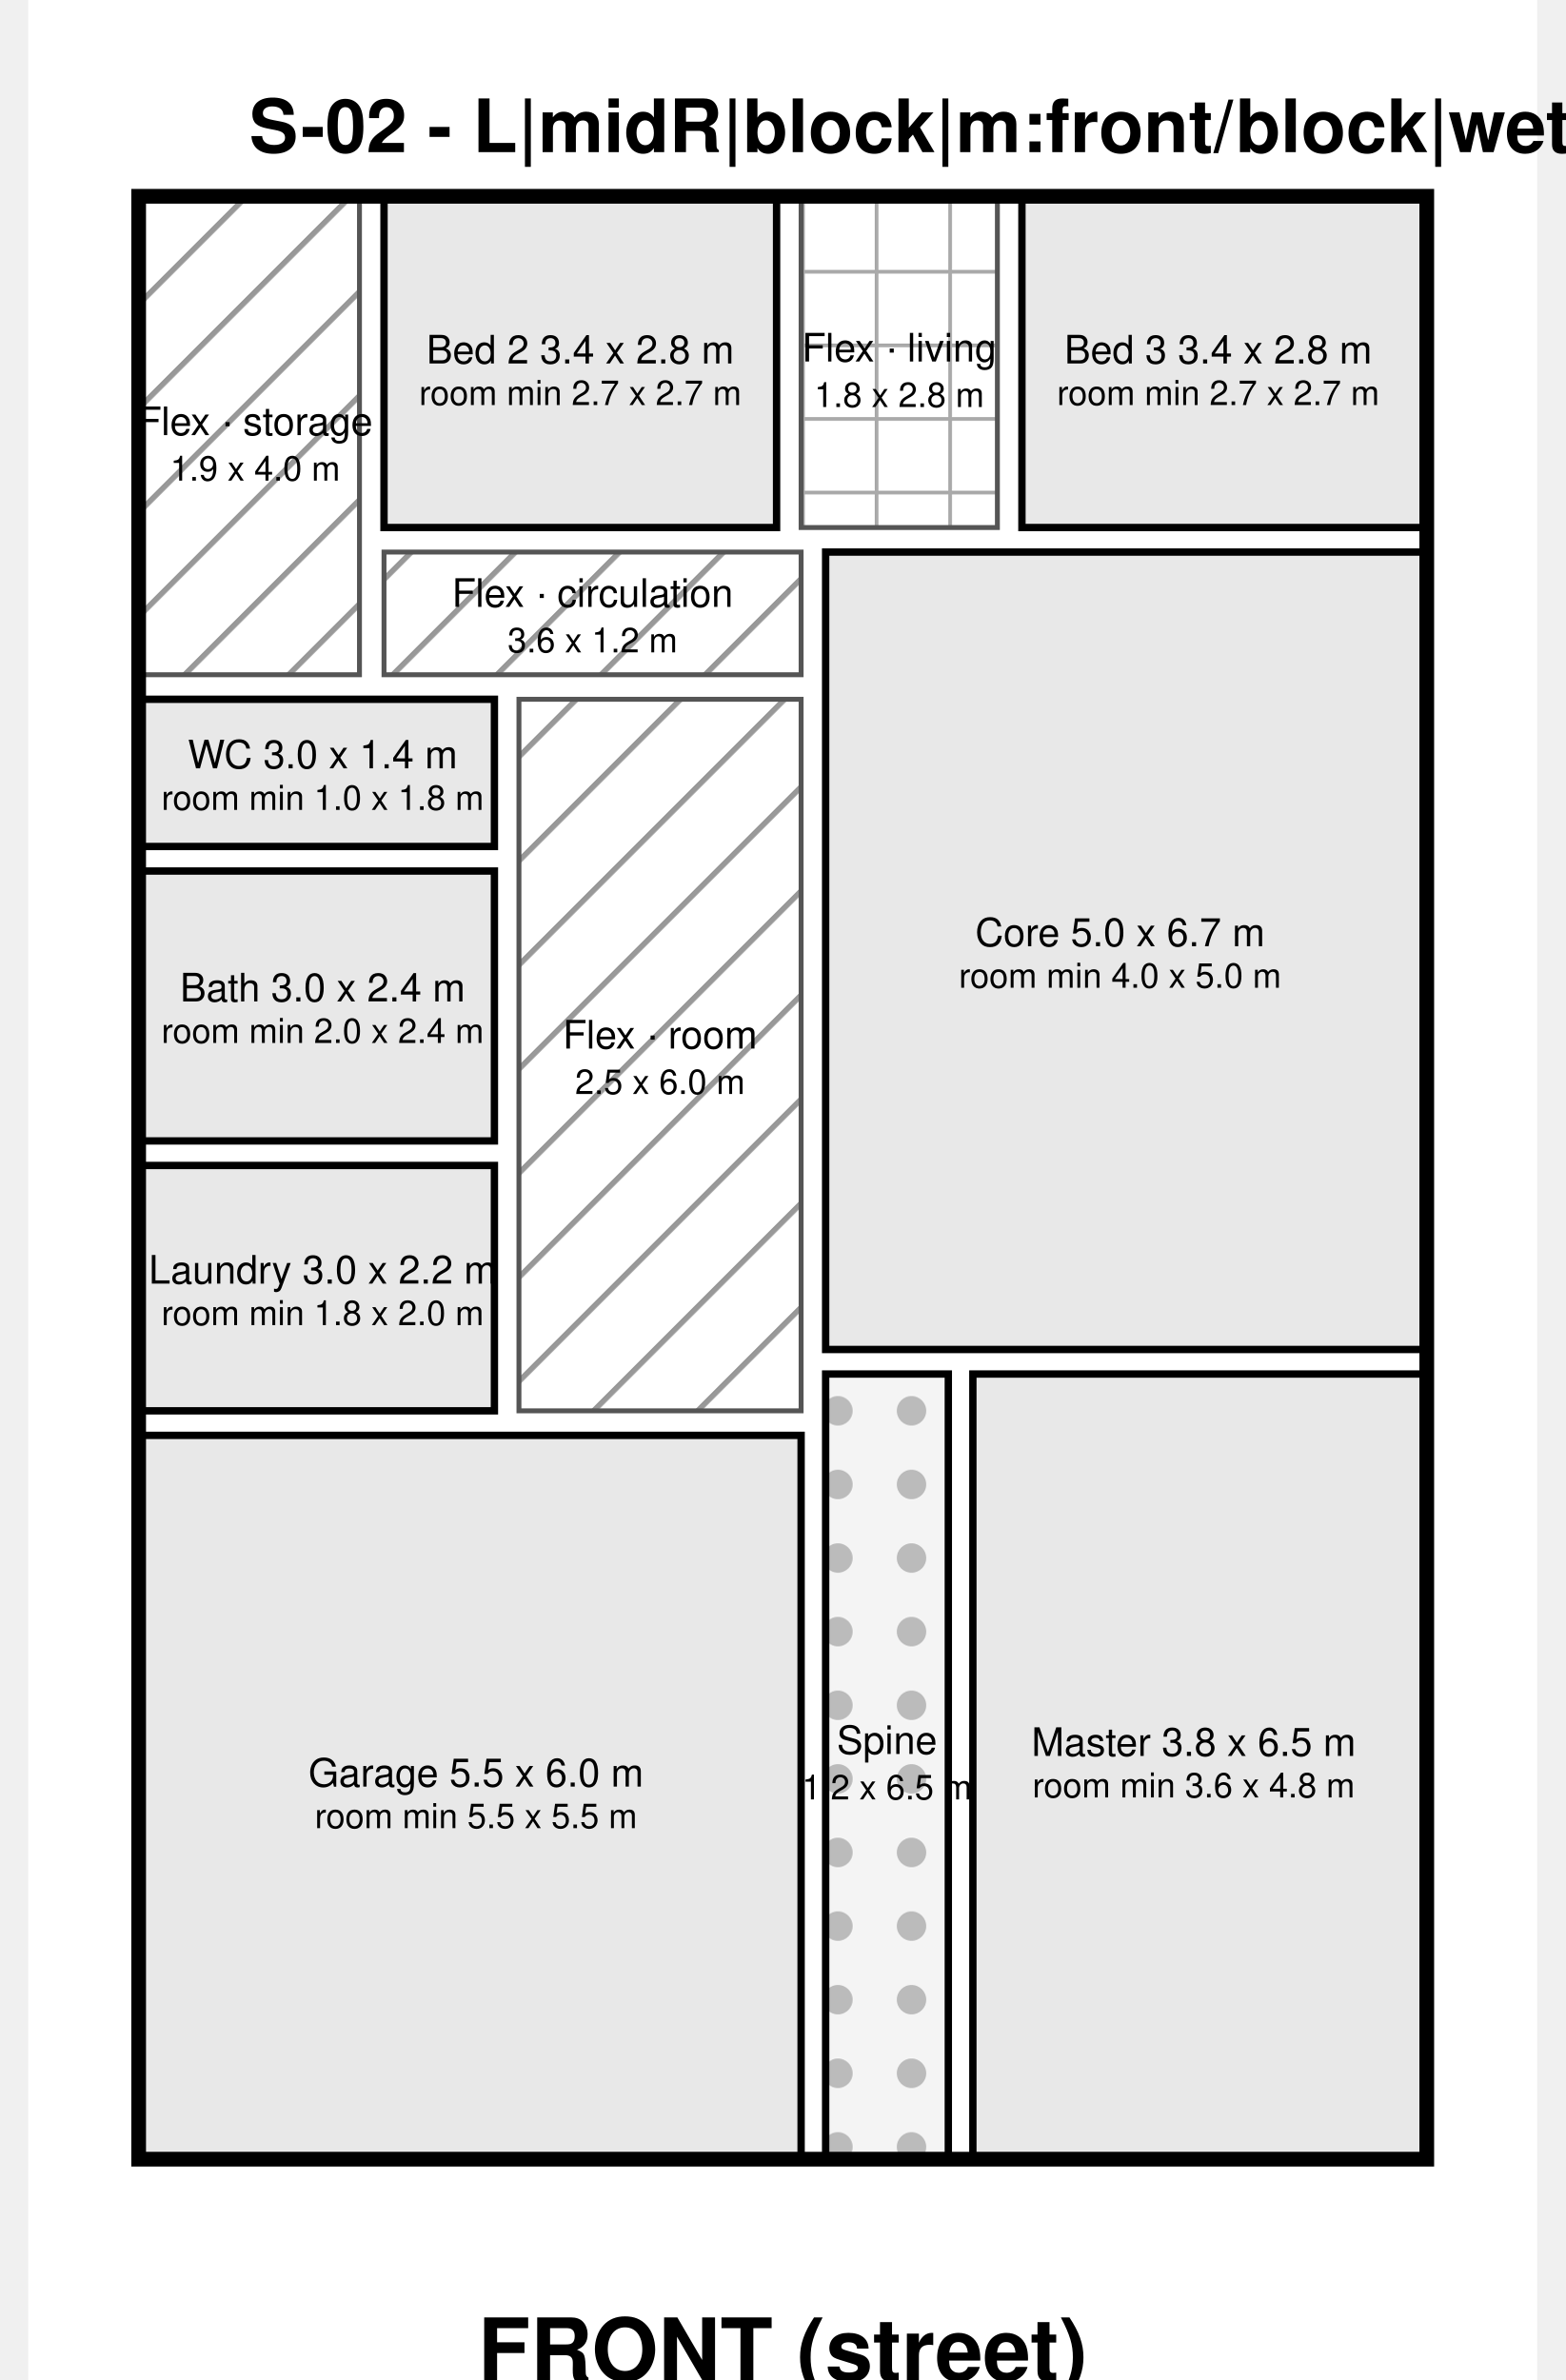
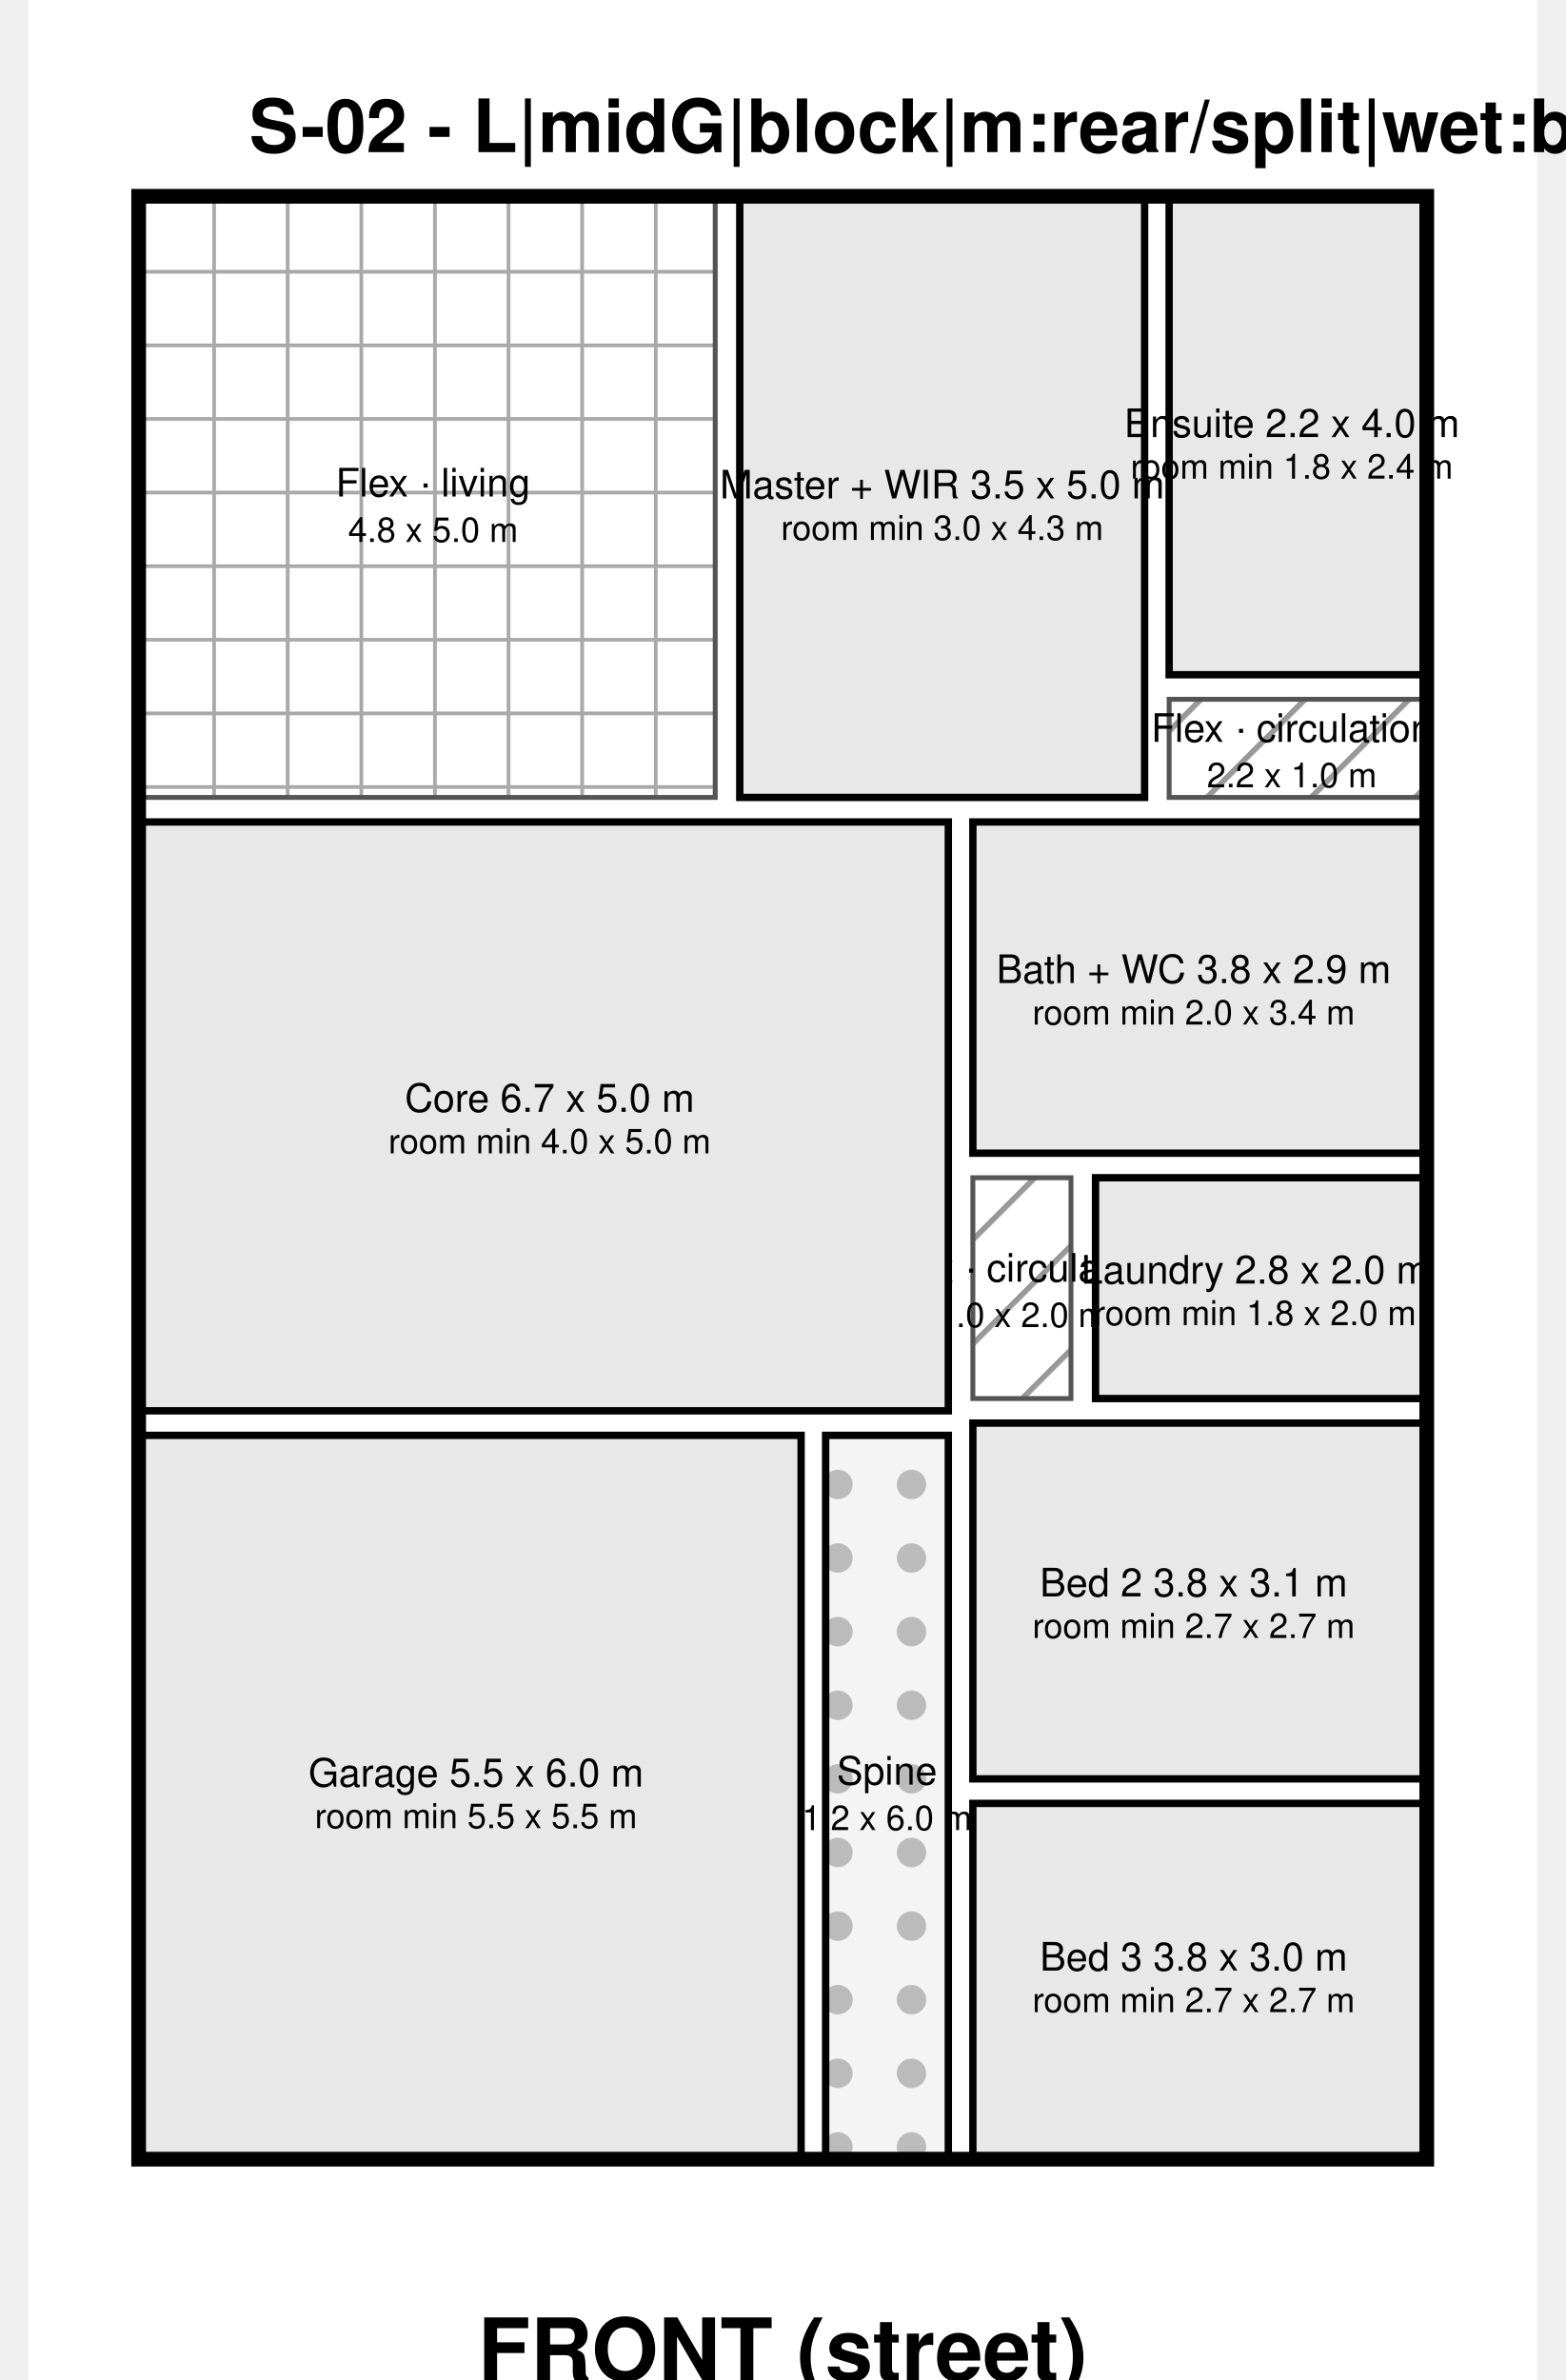
<svg xmlns="http://www.w3.org/2000/svg" width="615" height="935" viewBox="-900 -1600 12300 19400" font-family="Helvetica, Arial, sans-serif" fill="#000">
  <defs>
    <pattern id="hatch" width="600" height="600" patternUnits="userSpaceOnUse" patternTransform="rotate(45)">
      <rect width="600" height="600" fill="#ffffff" />
      <line x1="0" y1="0" x2="0" y2="600" stroke="#999" stroke-width="90" />
    </pattern>
    <pattern id="hatch2" width="500" height="500" patternUnits="userSpaceOnUse" patternTransform="rotate(-45)">
      <rect width="500" height="500" fill="#ffffff" />
      <line x1="0" y1="0" x2="0" y2="500" stroke="#666" stroke-width="70" />
    </pattern>
    <pattern id="hatch3" width="600" height="600" patternUnits="userSpaceOnUse">
      <rect width="600" height="600" fill="#ffffff" />
      <line x1="0" y1="0" x2="0" y2="600" stroke="#aaa" stroke-width="60" />
      <line x1="0" y1="0" x2="600" y2="0" stroke="#aaa" stroke-width="60" />
    </pattern>
    <pattern id="dots" width="600" height="600" patternUnits="userSpaceOnUse">
      <rect width="600" height="600" fill="#f4f4f4" />
      <circle cx="300" cy="300" r="120" fill="#bbb" />
    </pattern>
  </defs>
  <rect x="-900" y="-1600" width="12300" height="19400" fill="#ffffff" />
-   <text x="900" y="-360" font-size="600" font-weight="bold">S-02 - L|midR|block|m:front/block|wet:split|rr:FBFB|nofw|v2</text>
+   <text x="900" y="-360" font-size="600" font-weight="bold">S-02 - L|midG|block|m:rear/split|wet:block|rr:FM|nofw|v0</text>
  <g>
-     <rect x="0" y="0" width="1800" height="3900" fill="url(#hatch)" stroke="#555" stroke-width="40" />
-     <text x="950" y="1840" font-size="320" text-anchor="middle" dominant-baseline="middle">Flex · storage</text>
-     <text x="950" y="2224" font-size="280" text-anchor="middle" dominant-baseline="middle">1.9 x 4.0 m</text>
+     <rect x="0" y="0" width="4700" height="4900" fill="url(#hatch3)" stroke="#555" stroke-width="40" />
+     <text x="2400" y="2340" font-size="320" text-anchor="middle" dominant-baseline="middle">Flex · living</text>
+     <text x="2400" y="2724" font-size="280" text-anchor="middle" dominant-baseline="middle">4.8 x 5.0 m</text>
  </g>
  <g>
-     <rect x="5400" y="0" width="1600" height="2700" fill="url(#hatch3)" stroke="#555" stroke-width="40" />
-     <text x="6200" y="1240" font-size="320" text-anchor="middle" dominant-baseline="middle">Flex · living</text>
-     <text x="6200" y="1624" font-size="280" text-anchor="middle" dominant-baseline="middle">1.8 x 2.8 m</text>
+     <rect x="8400" y="4100" width="2100" height="800" fill="url(#hatch)" stroke="#555" stroke-width="40" />
+     <text x="9400" y="4340" font-size="320" text-anchor="middle" dominant-baseline="middle">Flex · circulation</text>
+     <text x="9400" y="4724" font-size="280" text-anchor="middle" dominant-baseline="middle">2.2 x 1.0 m</text>
  </g>
  <g>
-     <rect x="2000" y="2900" width="3400" height="1000" fill="url(#hatch)" stroke="#555" stroke-width="40" />
-     <text x="3700" y="3240" font-size="320" text-anchor="middle" dominant-baseline="middle">Flex · circulation</text>
-     <text x="3700" y="3624" font-size="280" text-anchor="middle" dominant-baseline="middle">3.6 x 1.2 m</text>
+     <rect x="6800" y="8000" width="800" height="1800" fill="url(#hatch)" stroke="#555" stroke-width="40" />
+     <text x="7200" y="8740" font-size="320" text-anchor="middle" dominant-baseline="middle">Flex · circulation</text>
+     <text x="7200" y="9124" font-size="280" text-anchor="middle" dominant-baseline="middle">1.0 x 2.0 m</text>
  </g>
  <g>
-     <rect x="3100" y="4100" width="2300" height="5800" fill="url(#hatch)" stroke="#555" stroke-width="40" />
-     <text x="4250" y="6840" font-size="320" text-anchor="middle" dominant-baseline="middle">Flex · room</text>
-     <text x="4250" y="7224" font-size="280" text-anchor="middle" dominant-baseline="middle">2.5 x 6.0 m</text>
+     <rect x="4900" y="0" width="3300" height="4900" fill="#e8e8e8" stroke="#000" stroke-width="60" />
+     <text x="6550" y="2356" font-size="320" text-anchor="middle" dominant-baseline="middle">Master + WIR 3.5 x 5.0 m</text>
+     <text x="6550" y="2708" font-size="280" text-anchor="middle" dominant-baseline="middle">room min 3.0 x 4.3 m</text>
  </g>
  <g>
-     <rect x="2000" y="0" width="3200" height="2700" fill="#e8e8e8" stroke="#000" stroke-width="60" />
-     <text x="3600" y="1256" font-size="320" text-anchor="middle" dominant-baseline="middle">Bed 2 3.4 x 2.8 m</text>
-     <text x="3600" y="1608" font-size="280" text-anchor="middle" dominant-baseline="middle">room min 2.7 x 2.7 m</text>
+     <rect x="8400" y="0" width="2100" height="3900" fill="#e8e8e8" stroke="#000" stroke-width="60" />
+     <text x="9400" y="1856" font-size="320" text-anchor="middle" dominant-baseline="middle">Ensuite 2.2 x 4.0 m</text>
+     <text x="9400" y="2208" font-size="280" text-anchor="middle" dominant-baseline="middle">room min 1.8 x 2.4 m</text>
  </g>
  <g>
-     <rect x="7200" y="0" width="3300" height="2700" fill="#e8e8e8" stroke="#000" stroke-width="60" />
-     <text x="8800" y="1256" font-size="320" text-anchor="middle" dominant-baseline="middle">Bed 3 3.4 x 2.8 m</text>
-     <text x="8800" y="1608" font-size="280" text-anchor="middle" dominant-baseline="middle">room min 2.7 x 2.7 m</text>
-   </g>
-   <g>
-     <rect x="0" y="4100" width="2900" height="1200" fill="#e8e8e8" stroke="#000" stroke-width="60" />
-     <text x="1500" y="4556" font-size="320" text-anchor="middle" dominant-baseline="middle">WC 3.0 x 1.4 m</text>
-     <text x="1500" y="4908" font-size="280" text-anchor="middle" dominant-baseline="middle">room min 1.0 x 1.8 m</text>
-   </g>
-   <g>
-     <rect x="0" y="5500" width="2900" height="2200" fill="#e8e8e8" stroke="#000" stroke-width="60" />
-     <text x="1500" y="6456" font-size="320" text-anchor="middle" dominant-baseline="middle">Bath 3.0 x 2.4 m</text>
-     <text x="1500" y="6808" font-size="280" text-anchor="middle" dominant-baseline="middle">room min 2.0 x 2.4 m</text>
-   </g>
-   <g>
-     <rect x="0" y="7900" width="2900" height="2000" fill="#e8e8e8" stroke="#000" stroke-width="60" />
-     <text x="1500" y="8756" font-size="320" text-anchor="middle" dominant-baseline="middle">Laundry 3.0 x 2.2 m</text>
-     <text x="1500" y="9108" font-size="280" text-anchor="middle" dominant-baseline="middle">room min 1.8 x 2.0 m</text>
+     <rect x="0" y="5100" width="6600" height="4800" fill="#e8e8e8" stroke="#000" stroke-width="60" />
+     <text x="3350" y="7356" font-size="320" text-anchor="middle" dominant-baseline="middle">Core 6.7 x 5.0 m</text>
+     <text x="3350" y="7708" font-size="280" text-anchor="middle" dominant-baseline="middle">room min 4.0 x 5.0 m</text>
  </g>
  <g>
    <rect x="0" y="10100" width="5400" height="5900" fill="#e8e8e8" stroke="#000" stroke-width="60" />
    <text x="2750" y="12856" font-size="320" text-anchor="middle" dominant-baseline="middle">Garage 5.5 x 6.0 m</text>
    <text x="2750" y="13208" font-size="280" text-anchor="middle" dominant-baseline="middle">room min 5.5 x 5.5 m</text>
  </g>
  <g>
-     <rect x="5600" y="2900" width="4900" height="6500" fill="#e8e8e8" stroke="#000" stroke-width="60" />
-     <text x="8000" y="6006" font-size="320" text-anchor="middle" dominant-baseline="middle">Core 5.0 x 6.7 m</text>
-     <text x="8000" y="6358" font-size="280" text-anchor="middle" dominant-baseline="middle">room min 4.0 x 5.0 m</text>
+     <rect x="6800" y="5100" width="3700" height="2700" fill="#e8e8e8" stroke="#000" stroke-width="60" />
+     <text x="8600" y="6306" font-size="320" text-anchor="middle" dominant-baseline="middle">Bath + WC 3.8 x 2.9 m</text>
+     <text x="8600" y="6658" font-size="280" text-anchor="middle" dominant-baseline="middle">room min 2.0 x 3.4 m</text>
  </g>
  <g>
-     <rect x="6800" y="9600" width="3700" height="6400" fill="#e8e8e8" stroke="#000" stroke-width="60" />
-     <text x="8600" y="12606" font-size="320" text-anchor="middle" dominant-baseline="middle">Master 3.8 x 6.5 m</text>
-     <text x="8600" y="12958" font-size="280" text-anchor="middle" dominant-baseline="middle">room min 3.6 x 4.8 m</text>
+     <rect x="7800" y="8000" width="2700" height="1800" fill="#e8e8e8" stroke="#000" stroke-width="60" />
+     <text x="9100" y="8756" font-size="320" text-anchor="middle" dominant-baseline="middle">Laundry 2.8 x 2.0 m</text>
+     <text x="9100" y="9108" font-size="280" text-anchor="middle" dominant-baseline="middle">room min 1.8 x 2.0 m</text>
  </g>
  <g>
-     <rect x="5600" y="9600" width="1000" height="6400" fill="url(#dots)" stroke="#000" stroke-width="60" />
-     <text x="6100" y="12590" font-size="320" text-anchor="middle" dominant-baseline="middle">Spine</text>
-     <text x="6100" y="12974" font-size="280" text-anchor="middle" dominant-baseline="middle">1.2 x 6.5 m</text>
+     <rect x="6800" y="10000" width="3700" height="2900" fill="#e8e8e8" stroke="#000" stroke-width="60" />
+     <text x="8600" y="11306" font-size="320" text-anchor="middle" dominant-baseline="middle">Bed 2 3.8 x 3.1 m</text>
+     <text x="8600" y="11658" font-size="280" text-anchor="middle" dominant-baseline="middle">room min 2.7 x 2.7 m</text>
+   </g>
+   <g>
+     <rect x="6800" y="13100" width="3700" height="2900" fill="#e8e8e8" stroke="#000" stroke-width="60" />
+     <text x="8600" y="14356" font-size="320" text-anchor="middle" dominant-baseline="middle">Bed 3 3.8 x 3.0 m</text>
+     <text x="8600" y="14708" font-size="280" text-anchor="middle" dominant-baseline="middle">room min 2.7 x 2.7 m</text>
+   </g>
+   <g>
+     <rect x="5600" y="10100" width="1000" height="5900" fill="url(#dots)" stroke="#000" stroke-width="60" />
+     <text x="6100" y="12840" font-size="320" text-anchor="middle" dominant-baseline="middle">Spine</text>
+     <text x="6100" y="13224" font-size="280" text-anchor="middle" dominant-baseline="middle">1.2 x 6.0 m</text>
  </g>
  <rect x="0" y="0" width="10500" height="16000" fill="none" stroke="#000" stroke-width="120" />
  <text x="5250" y="17800" font-size="700" text-anchor="middle" font-weight="bold">FRONT (street)</text>
</svg>
